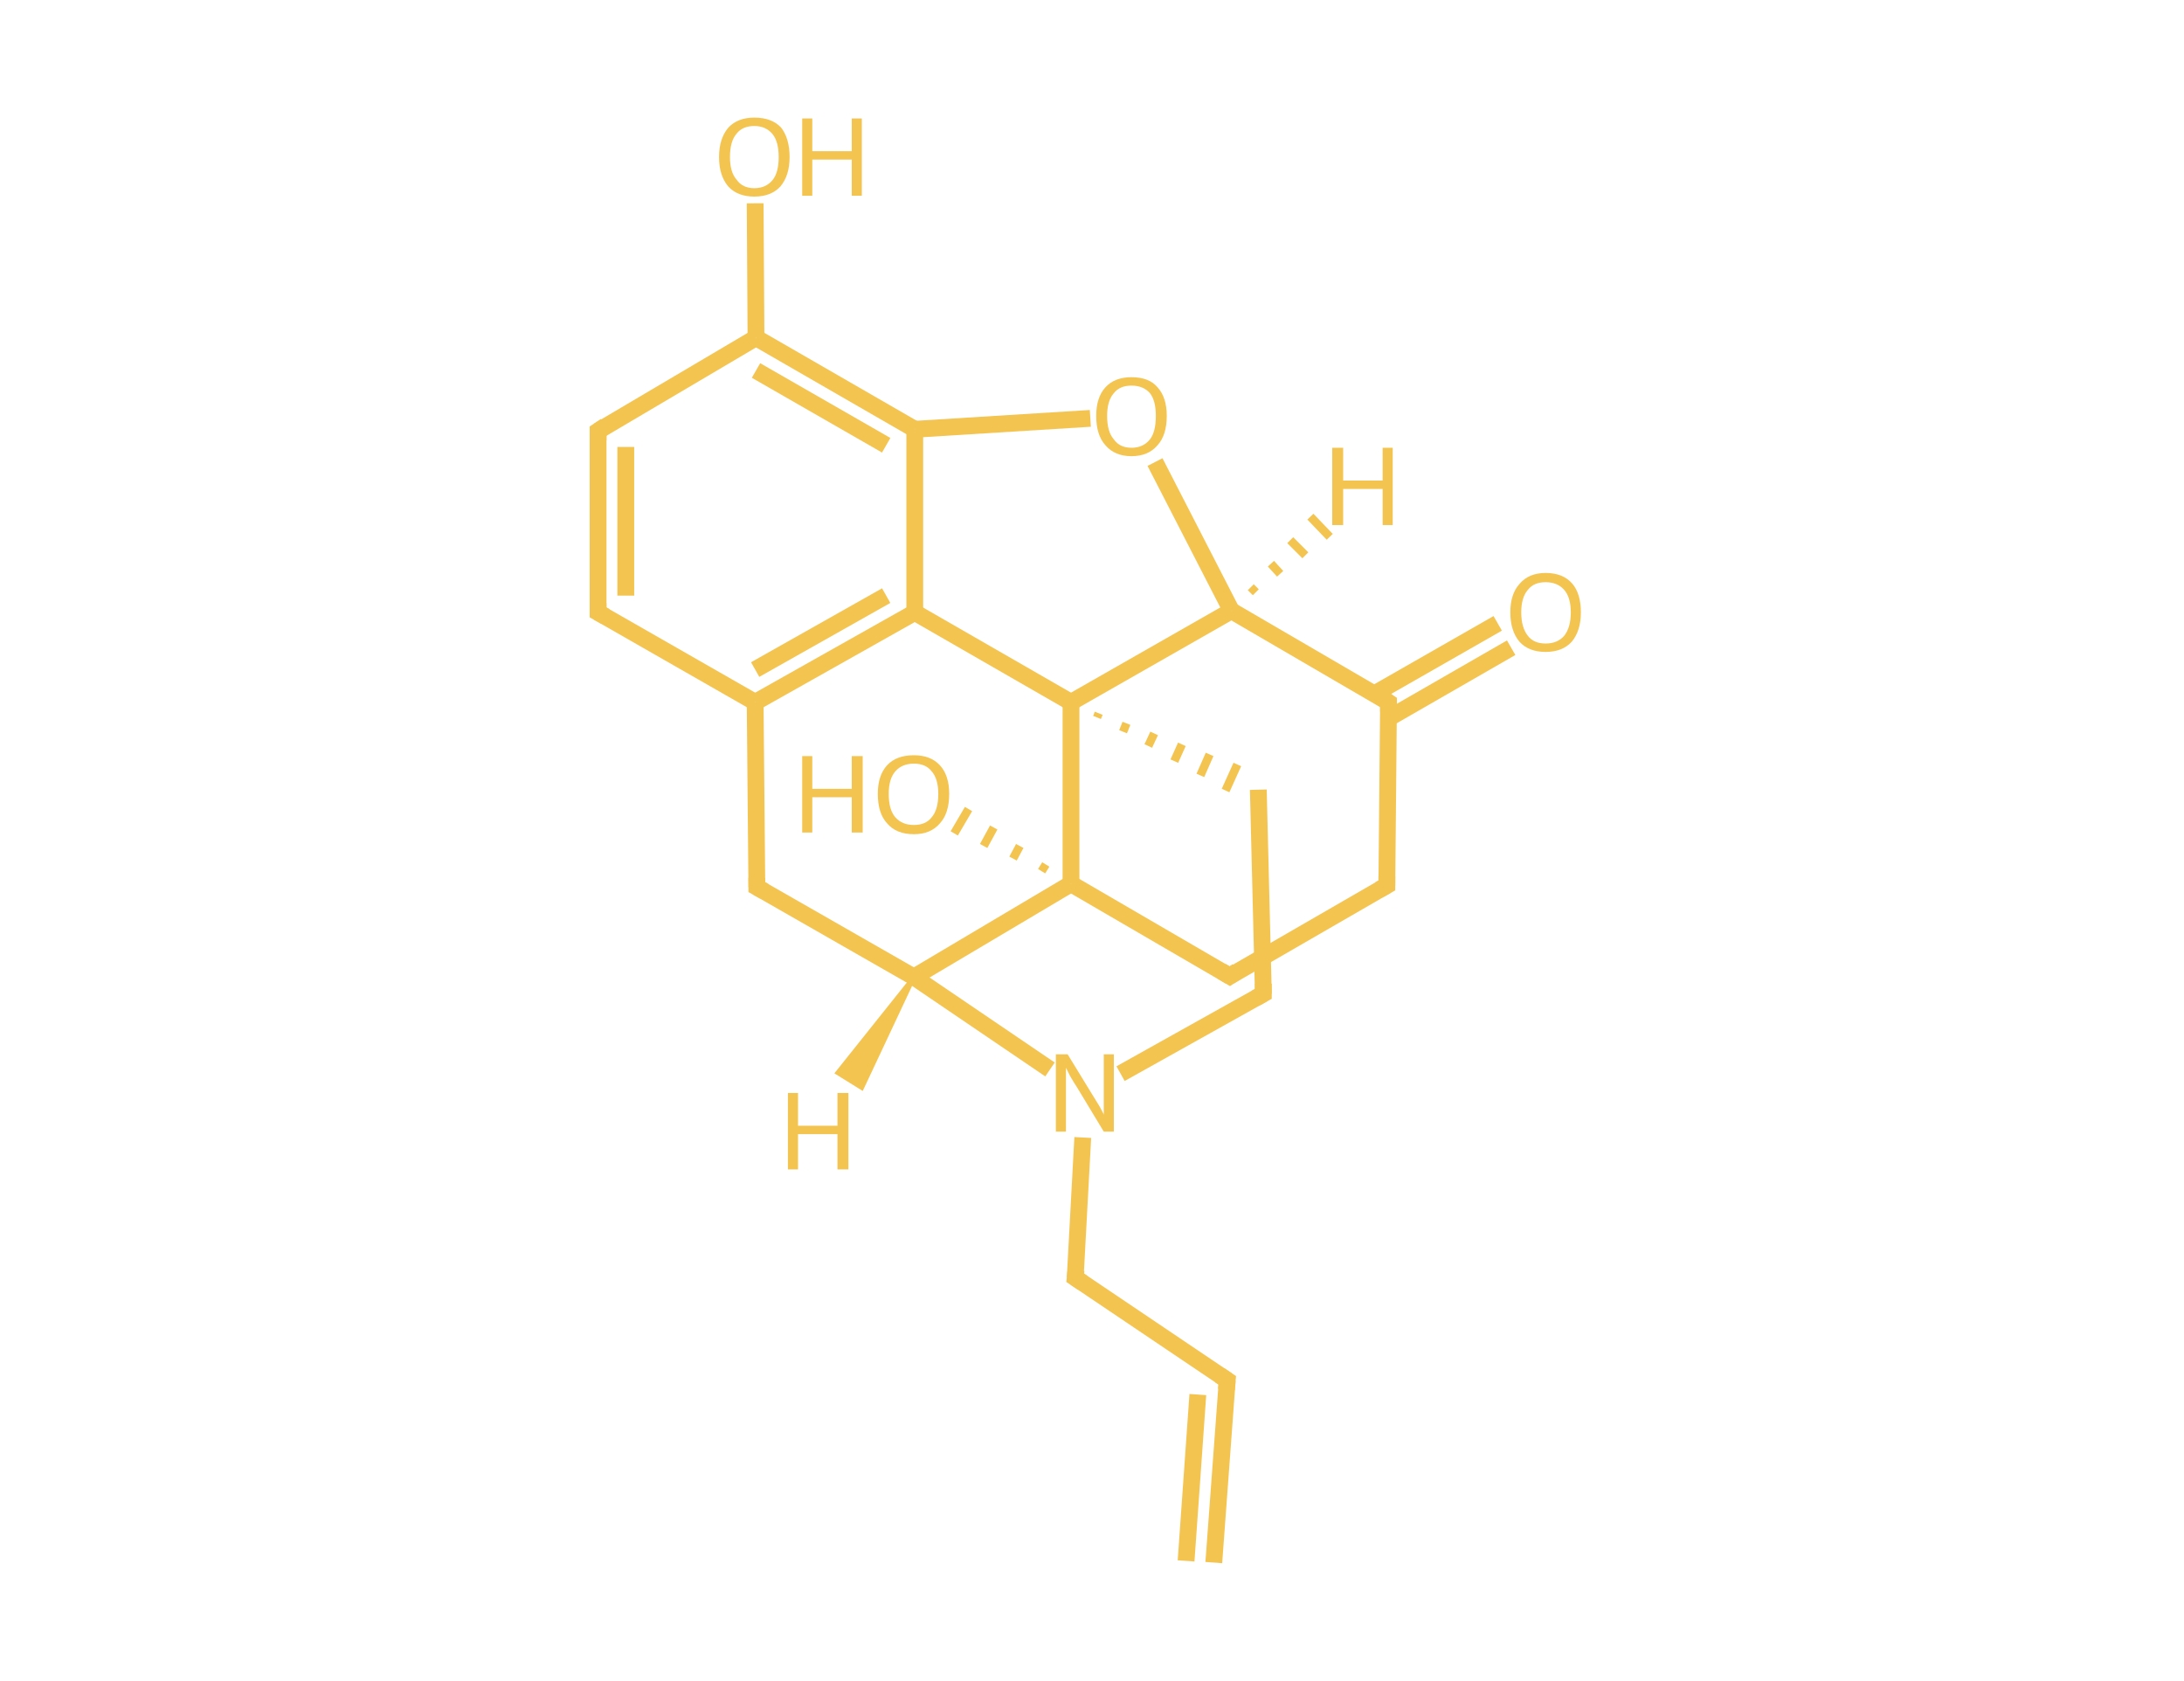
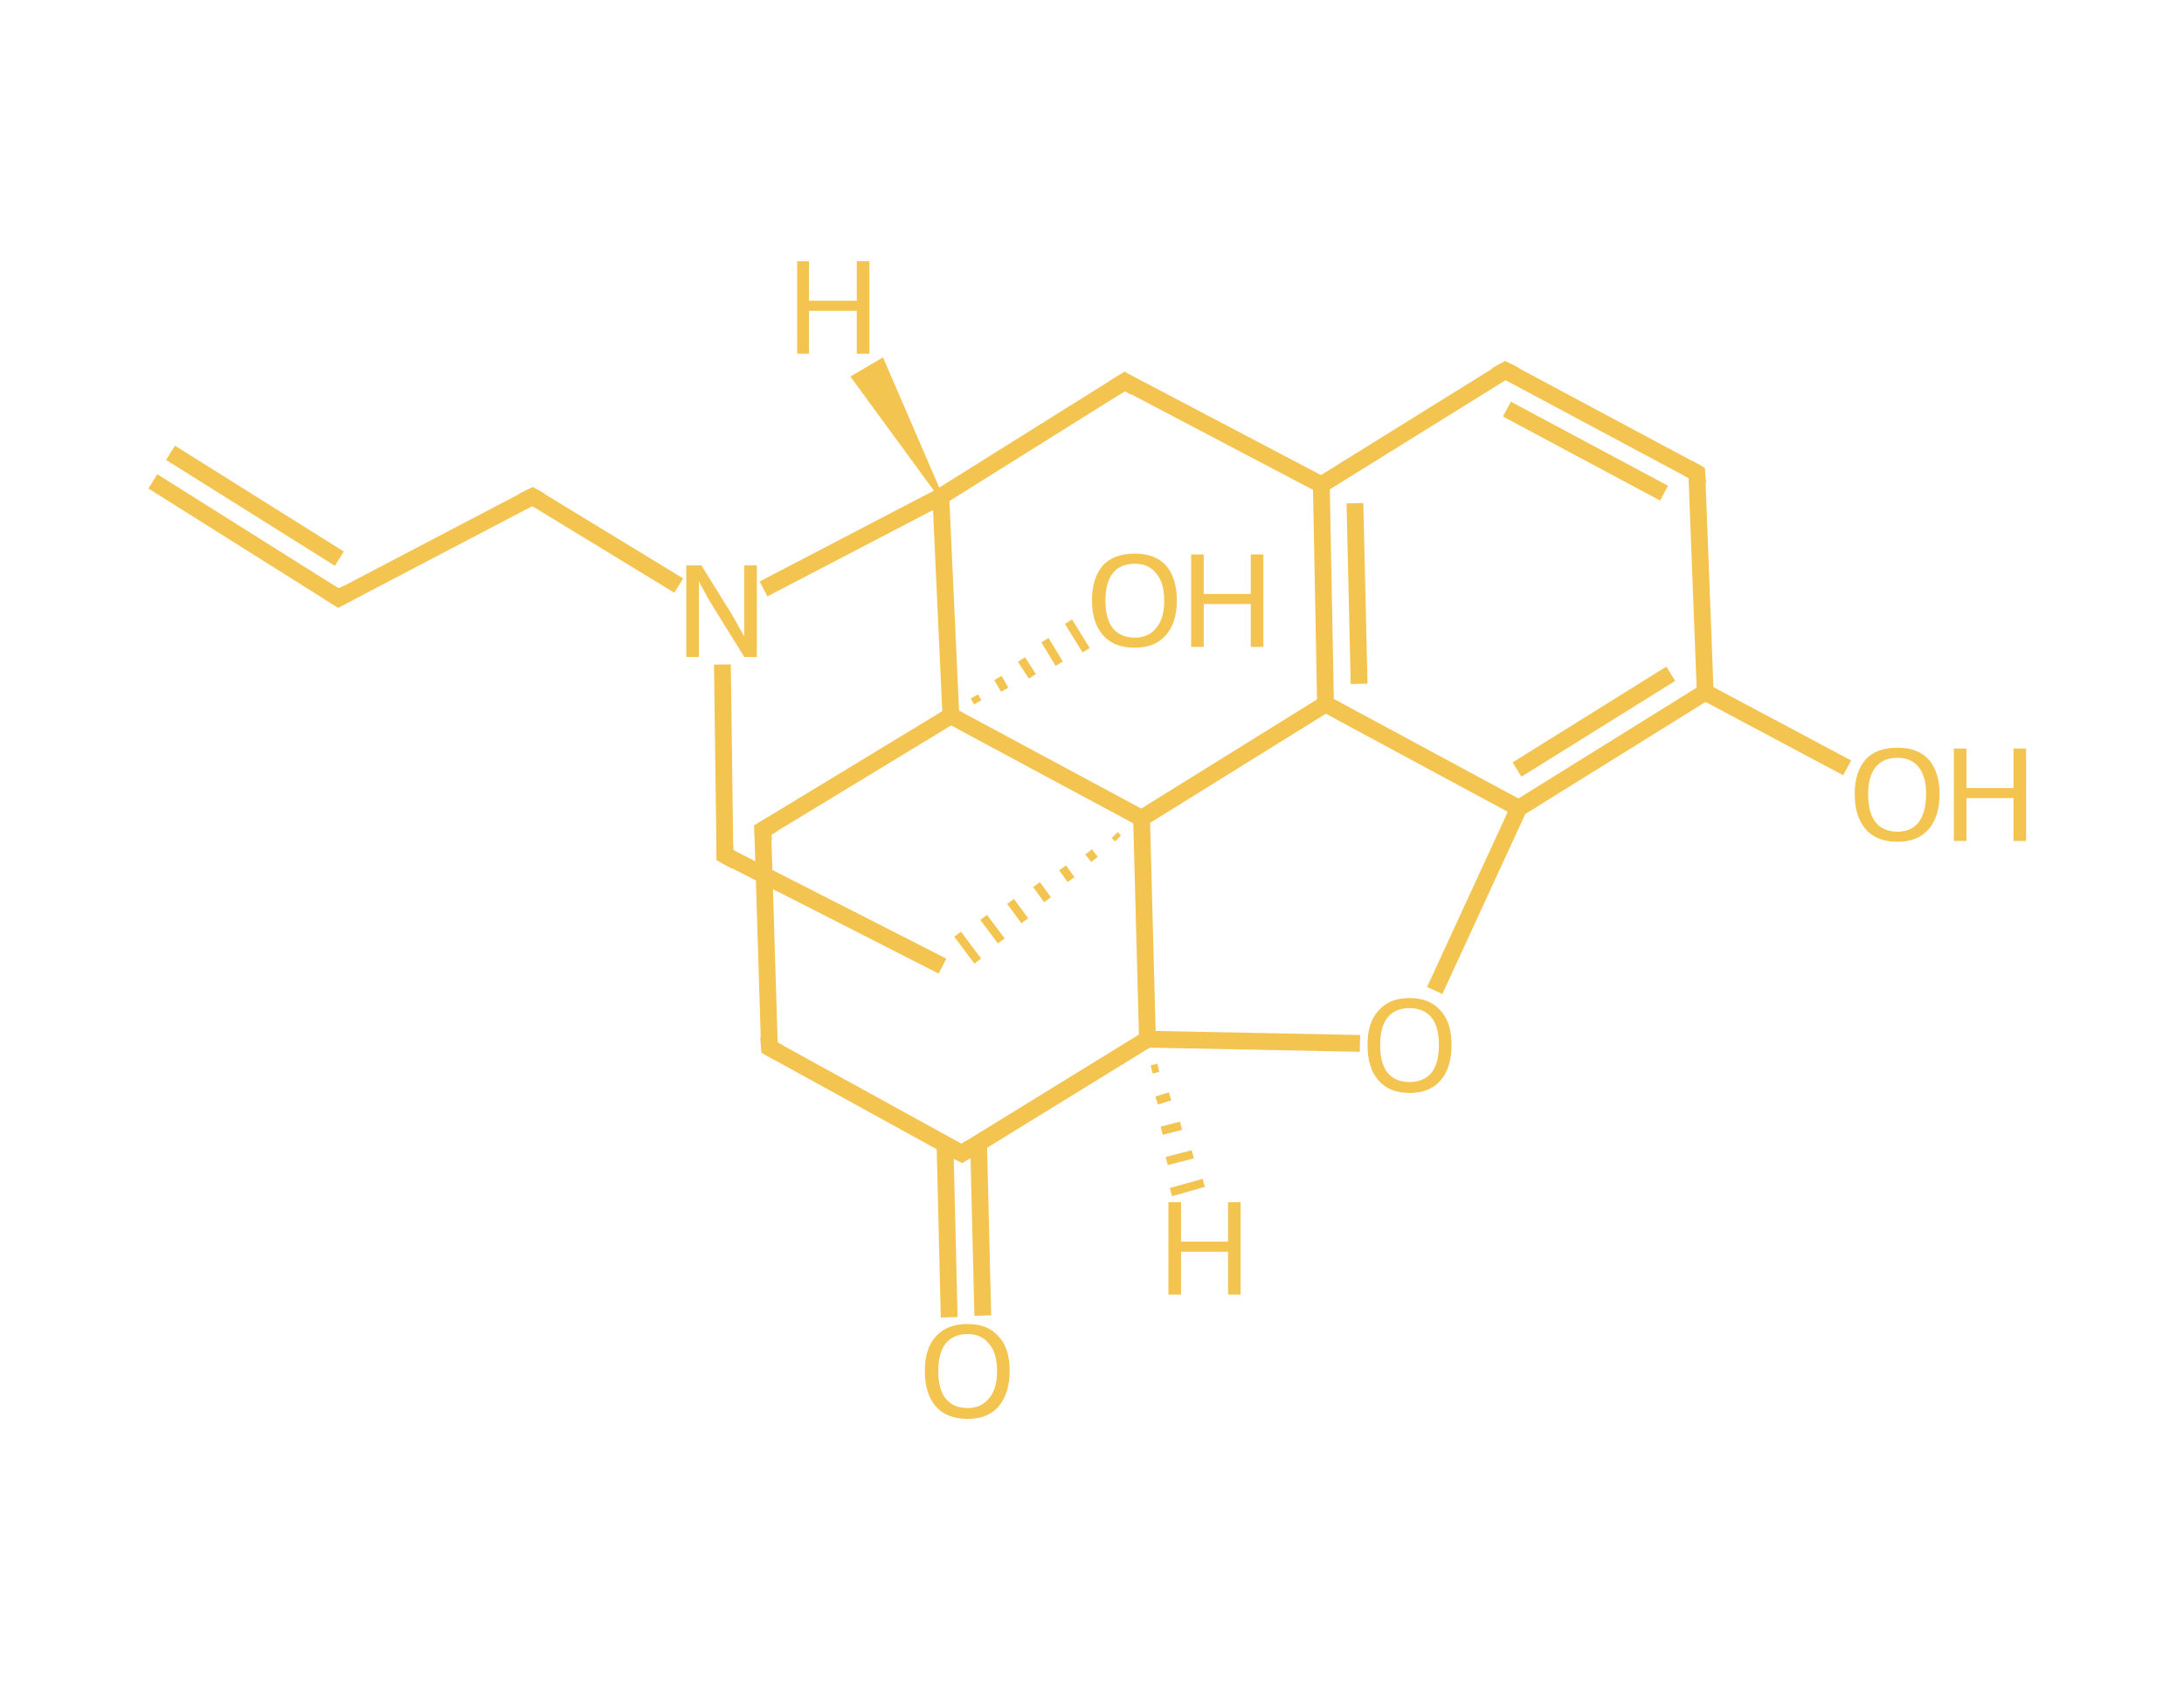
<svg xmlns="http://www.w3.org/2000/svg" viewBox="0 0 260 200">
-   <path class="bond-0 atom-0 atom-1" d="M 144.5,186.0 L 146.1,164.3" style="fill:none;fill-rule:evenodd;stroke:#F4C451;stroke-width:2.0px;stroke-linecap:butt;stroke-linejoin:miter;stroke-opacity:1" />
-   <path class="bond-0 atom-0 atom-1" d="M 141.2,185.8 L 142.6,166.0" style="fill:none;fill-rule:evenodd;stroke:#F4C451;stroke-width:2.0px;stroke-linecap:butt;stroke-linejoin:miter;stroke-opacity:1" />
-   <path class="bond-1 atom-1 atom-2" d="M 146.1,164.3 L 128.0,152.1" style="fill:none;fill-rule:evenodd;stroke:#F4C451;stroke-width:2.0px;stroke-linecap:butt;stroke-linejoin:miter;stroke-opacity:1" />
-   <path class="bond-2 atom-2 atom-3" d="M 128.0,152.1 L 128.9,135.4" style="fill:none;fill-rule:evenodd;stroke:#F4C451;stroke-width:2.0px;stroke-linecap:butt;stroke-linejoin:miter;stroke-opacity:1" />
-   <path class="bond-3 atom-3 atom-4" d="M 133.4,127.8 L 150.4,118.3" style="fill:none;fill-rule:evenodd;stroke:#F4C451;stroke-width:2.0px;stroke-linecap:butt;stroke-linejoin:miter;stroke-opacity:1" />
-   <path class="bond-4 atom-4 atom-5" d="M 150.4,118.3 L 149.8,94.0" style="fill:none;fill-rule:evenodd;stroke:#F4C451;stroke-width:2.0px;stroke-linecap:butt;stroke-linejoin:miter;stroke-opacity:1" />
-   <path class="bond-5 atom-6 atom-5" d="M 130.6,85.4 L 130.8,84.9" style="fill:none;fill-rule:evenodd;stroke:#F4C451;stroke-width:1.0px;stroke-linecap:butt;stroke-linejoin:miter;stroke-opacity:1" />
-   <path class="bond-5 atom-6 atom-5" d="M 133.7,87.1 L 134.1,86.1" style="fill:none;fill-rule:evenodd;stroke:#F4C451;stroke-width:1.0px;stroke-linecap:butt;stroke-linejoin:miter;stroke-opacity:1" />
-   <path class="bond-5 atom-6 atom-5" d="M 136.7,88.8 L 137.4,87.3" style="fill:none;fill-rule:evenodd;stroke:#F4C451;stroke-width:1.0px;stroke-linecap:butt;stroke-linejoin:miter;stroke-opacity:1" />
-   <path class="bond-5 atom-6 atom-5" d="M 139.8,90.6 L 140.7,88.6" style="fill:none;fill-rule:evenodd;stroke:#F4C451;stroke-width:1.0px;stroke-linecap:butt;stroke-linejoin:miter;stroke-opacity:1" />
-   <path class="bond-5 atom-6 atom-5" d="M 142.9,92.3 L 144.0,89.8" style="fill:none;fill-rule:evenodd;stroke:#F4C451;stroke-width:1.0px;stroke-linecap:butt;stroke-linejoin:miter;stroke-opacity:1" />
-   <path class="bond-5 atom-6 atom-5" d="M 145.9,94.1 L 147.3,91.0" style="fill:none;fill-rule:evenodd;stroke:#F4C451;stroke-width:1.0px;stroke-linecap:butt;stroke-linejoin:miter;stroke-opacity:1" />
-   <path class="bond-6 atom-6 atom-7" d="M 127.5,83.6 L 146.6,72.7" style="fill:none;fill-rule:evenodd;stroke:#F4C451;stroke-width:2.0px;stroke-linecap:butt;stroke-linejoin:miter;stroke-opacity:1" />
-   <path class="bond-7 atom-7 atom-8" d="M 146.6,72.7 L 165.3,83.6" style="fill:none;fill-rule:evenodd;stroke:#F4C451;stroke-width:2.0px;stroke-linecap:butt;stroke-linejoin:miter;stroke-opacity:1" />
-   <path class="bond-8 atom-8 atom-9" d="M 165.3,85.5 L 179.9,77.1" style="fill:none;fill-rule:evenodd;stroke:#F4C451;stroke-width:2.0px;stroke-linecap:butt;stroke-linejoin:miter;stroke-opacity:1" />
-   <path class="bond-8 atom-8 atom-9" d="M 163.6,82.6 L 178.3,74.2" style="fill:none;fill-rule:evenodd;stroke:#F4C451;stroke-width:2.0px;stroke-linecap:butt;stroke-linejoin:miter;stroke-opacity:1" />
-   <path class="bond-9 atom-8 atom-10" d="M 165.3,83.6 L 165.1,105.4" style="fill:none;fill-rule:evenodd;stroke:#F4C451;stroke-width:2.0px;stroke-linecap:butt;stroke-linejoin:miter;stroke-opacity:1" />
-   <path class="bond-10 atom-10 atom-11" d="M 165.1,105.4 L 146.4,116.2" style="fill:none;fill-rule:evenodd;stroke:#F4C451;stroke-width:2.0px;stroke-linecap:butt;stroke-linejoin:miter;stroke-opacity:1" />
-   <path class="bond-11 atom-11 atom-12" d="M 146.4,116.2 L 127.5,105.2" style="fill:none;fill-rule:evenodd;stroke:#F4C451;stroke-width:2.0px;stroke-linecap:butt;stroke-linejoin:miter;stroke-opacity:1" />
-   <path class="bond-12 atom-12 atom-13" d="M 127.5,105.2 L 108.8,116.3" style="fill:none;fill-rule:evenodd;stroke:#F4C451;stroke-width:2.0px;stroke-linecap:butt;stroke-linejoin:miter;stroke-opacity:1" />
-   <path class="bond-13 atom-13 atom-14" d="M 108.8,116.3 L 90.1,105.6" style="fill:none;fill-rule:evenodd;stroke:#F4C451;stroke-width:2.0px;stroke-linecap:butt;stroke-linejoin:miter;stroke-opacity:1" />
-   <path class="bond-14 atom-14 atom-15" d="M 90.1,105.6 L 89.9,83.6" style="fill:none;fill-rule:evenodd;stroke:#F4C451;stroke-width:2.0px;stroke-linecap:butt;stroke-linejoin:miter;stroke-opacity:1" />
-   <path class="bond-15 atom-15 atom-16" d="M 89.9,83.6 L 108.9,72.9" style="fill:none;fill-rule:evenodd;stroke:#F4C451;stroke-width:2.0px;stroke-linecap:butt;stroke-linejoin:miter;stroke-opacity:1" />
-   <path class="bond-15 atom-15 atom-16" d="M 89.9,79.7 L 105.5,70.9" style="fill:none;fill-rule:evenodd;stroke:#F4C451;stroke-width:2.0px;stroke-linecap:butt;stroke-linejoin:miter;stroke-opacity:1" />
-   <path class="bond-16 atom-16 atom-17" d="M 108.9,72.9 L 108.9,51.1" style="fill:none;fill-rule:evenodd;stroke:#F4C451;stroke-width:2.0px;stroke-linecap:butt;stroke-linejoin:miter;stroke-opacity:1" />
-   <path class="bond-17 atom-17 atom-18" d="M 108.9,51.1 L 90.0,40.2" style="fill:none;fill-rule:evenodd;stroke:#F4C451;stroke-width:2.0px;stroke-linecap:butt;stroke-linejoin:miter;stroke-opacity:1" />
-   <path class="bond-17 atom-17 atom-18" d="M 105.5,53.0 L 90.0,44.1" style="fill:none;fill-rule:evenodd;stroke:#F4C451;stroke-width:2.0px;stroke-linecap:butt;stroke-linejoin:miter;stroke-opacity:1" />
-   <path class="bond-18 atom-18 atom-19" d="M 90.0,40.2 L 71.2,51.3" style="fill:none;fill-rule:evenodd;stroke:#F4C451;stroke-width:2.0px;stroke-linecap:butt;stroke-linejoin:miter;stroke-opacity:1" />
-   <path class="bond-19 atom-19 atom-20" d="M 71.2,51.3 L 71.2,72.9" style="fill:none;fill-rule:evenodd;stroke:#F4C451;stroke-width:2.0px;stroke-linecap:butt;stroke-linejoin:miter;stroke-opacity:1" />
-   <path class="bond-19 atom-19 atom-20" d="M 74.5,53.2 L 74.5,70.9" style="fill:none;fill-rule:evenodd;stroke:#F4C451;stroke-width:2.0px;stroke-linecap:butt;stroke-linejoin:miter;stroke-opacity:1" />
-   <path class="bond-20 atom-18 atom-21" d="M 90.0,40.2 L 89.9,24.2" style="fill:none;fill-rule:evenodd;stroke:#F4C451;stroke-width:2.0px;stroke-linecap:butt;stroke-linejoin:miter;stroke-opacity:1" />
-   <path class="bond-21 atom-17 atom-22" d="M 108.9,51.1 L 129.8,49.8" style="fill:none;fill-rule:evenodd;stroke:#F4C451;stroke-width:2.0px;stroke-linecap:butt;stroke-linejoin:miter;stroke-opacity:1" />
-   <path class="bond-22 atom-12 atom-23" d="M 124.0,103.7 L 124.5,102.9" style="fill:none;fill-rule:evenodd;stroke:#F4C451;stroke-width:1.0px;stroke-linecap:butt;stroke-linejoin:miter;stroke-opacity:1" />
-   <path class="bond-22 atom-12 atom-23" d="M 120.6,102.2 L 121.4,100.7" style="fill:none;fill-rule:evenodd;stroke:#F4C451;stroke-width:1.0px;stroke-linecap:butt;stroke-linejoin:miter;stroke-opacity:1" />
-   <path class="bond-22 atom-12 atom-23" d="M 117.1,100.7 L 118.3,98.5" style="fill:none;fill-rule:evenodd;stroke:#F4C451;stroke-width:1.0px;stroke-linecap:butt;stroke-linejoin:miter;stroke-opacity:1" />
-   <path class="bond-22 atom-12 atom-23" d="M 113.6,99.2 L 115.3,96.3" style="fill:none;fill-rule:evenodd;stroke:#F4C451;stroke-width:1.0px;stroke-linecap:butt;stroke-linejoin:miter;stroke-opacity:1" />
-   <path class="bond-23 atom-13 atom-3" d="M 108.8,116.3 L 125.0,127.3" style="fill:none;fill-rule:evenodd;stroke:#F4C451;stroke-width:2.0px;stroke-linecap:butt;stroke-linejoin:miter;stroke-opacity:1" />
-   <path class="bond-24 atom-12 atom-6" d="M 127.5,105.2 L 127.5,83.6" style="fill:none;fill-rule:evenodd;stroke:#F4C451;stroke-width:2.0px;stroke-linecap:butt;stroke-linejoin:miter;stroke-opacity:1" />
-   <path class="bond-25 atom-16 atom-6" d="M 108.9,72.9 L 127.5,83.6" style="fill:none;fill-rule:evenodd;stroke:#F4C451;stroke-width:2.0px;stroke-linecap:butt;stroke-linejoin:miter;stroke-opacity:1" />
-   <path class="bond-26 atom-22 atom-7" d="M 137.5,55.0 L 146.6,72.7" style="fill:none;fill-rule:evenodd;stroke:#F4C451;stroke-width:2.0px;stroke-linecap:butt;stroke-linejoin:miter;stroke-opacity:1" />
-   <path class="bond-27 atom-20 atom-15" d="M 71.2,72.9 L 89.9,83.6" style="fill:none;fill-rule:evenodd;stroke:#F4C451;stroke-width:2.0px;stroke-linecap:butt;stroke-linejoin:miter;stroke-opacity:1" />
-   <path class="bond-28 atom-7 atom-24" d="M 148.9,69.9 L 149.5,70.5" style="fill:none;fill-rule:evenodd;stroke:#F4C451;stroke-width:1.0px;stroke-linecap:butt;stroke-linejoin:miter;stroke-opacity:1" />
-   <path class="bond-28 atom-7 atom-24" d="M 151.3,67.1 L 152.4,68.3" style="fill:none;fill-rule:evenodd;stroke:#F4C451;stroke-width:1.0px;stroke-linecap:butt;stroke-linejoin:miter;stroke-opacity:1" />
-   <path class="bond-28 atom-7 atom-24" d="M 153.6,64.3 L 155.4,66.1" style="fill:none;fill-rule:evenodd;stroke:#F4C451;stroke-width:1.0px;stroke-linecap:butt;stroke-linejoin:miter;stroke-opacity:1" />
-   <path class="bond-28 atom-7 atom-24" d="M 156.0,61.5 L 158.3,63.9" style="fill:none;fill-rule:evenodd;stroke:#F4C451;stroke-width:1.0px;stroke-linecap:butt;stroke-linejoin:miter;stroke-opacity:1" />
-   <path class="bond-29 atom-13 atom-25" d="M 108.8,116.3 L 102.6,129.5 L 99.7,127.7 Z" style="fill:#F4C451;fill-rule:evenodd;fill-opacity:1;stroke:#F4C451;stroke-width:0.5px;stroke-linecap:butt;stroke-linejoin:miter;stroke-miterlimit:10;stroke-opacity:1;" />
-   <path d="M 146.0,165.4 L 146.1,164.3 L 145.2,163.7" style="fill:none;stroke:#F4C451;stroke-width:2.0px;stroke-linecap:butt;stroke-linejoin:miter;stroke-miterlimit:10;stroke-opacity:1;" />
-   <path d="M 128.9,152.7 L 128.0,152.1 L 128.1,151.2" style="fill:none;stroke:#F4C451;stroke-width:2.0px;stroke-linecap:butt;stroke-linejoin:miter;stroke-miterlimit:10;stroke-opacity:1;" />
-   <path d="M 149.5,118.8 L 150.4,118.3 L 150.4,117.1" style="fill:none;stroke:#F4C451;stroke-width:2.0px;stroke-linecap:butt;stroke-linejoin:miter;stroke-miterlimit:10;stroke-opacity:1;" />
-   <path d="M 164.4,83.0 L 165.3,83.6 L 165.3,84.7" style="fill:none;stroke:#F4C451;stroke-width:2.0px;stroke-linecap:butt;stroke-linejoin:miter;stroke-miterlimit:10;stroke-opacity:1;" />
-   <path d="M 165.1,104.3 L 165.1,105.4 L 164.2,105.9" style="fill:none;stroke:#F4C451;stroke-width:2.0px;stroke-linecap:butt;stroke-linejoin:miter;stroke-miterlimit:10;stroke-opacity:1;" />
-   <path d="M 147.3,115.6 L 146.4,116.2 L 145.4,115.6" style="fill:none;stroke:#F4C451;stroke-width:2.0px;stroke-linecap:butt;stroke-linejoin:miter;stroke-miterlimit:10;stroke-opacity:1;" />
-   <path d="M 91.0,106.1 L 90.1,105.6 L 90.1,104.5" style="fill:none;stroke:#F4C451;stroke-width:2.0px;stroke-linecap:butt;stroke-linejoin:miter;stroke-miterlimit:10;stroke-opacity:1;" />
-   <path d="M 72.1,50.7 L 71.2,51.3 L 71.2,52.4" style="fill:none;stroke:#F4C451;stroke-width:2.0px;stroke-linecap:butt;stroke-linejoin:miter;stroke-miterlimit:10;stroke-opacity:1;" />
-   <path d="M 71.2,71.8 L 71.2,72.9 L 72.1,73.4" style="fill:none;stroke:#F4C451;stroke-width:2.0px;stroke-linecap:butt;stroke-linejoin:miter;stroke-miterlimit:10;stroke-opacity:1;" />
-   <path class="atom-3" d="M 127.1 125.5 L 130.1 130.4 Q 130.4 130.9, 130.9 131.7 Q 131.4 132.6, 131.4 132.7 L 131.4 125.5 L 132.6 125.5 L 132.6 134.7 L 131.4 134.7 L 128.2 129.4 Q 127.8 128.8, 127.4 128.1 Q 127.0 127.3, 126.9 127.1 L 126.9 134.7 L 125.7 134.7 L 125.7 125.5 L 127.1 125.5 " fill="#F4C451" />
-   <path class="atom-9" d="M 179.8 72.9 Q 179.8 70.7, 180.9 69.5 Q 182.0 68.2, 184.0 68.2 Q 186.1 68.2, 187.2 69.5 Q 188.2 70.7, 188.2 72.9 Q 188.2 75.1, 187.1 76.4 Q 186.0 77.6, 184.0 77.6 Q 182.0 77.6, 180.9 76.4 Q 179.8 75.1, 179.8 72.9 M 184.0 76.6 Q 185.4 76.6, 186.2 75.7 Q 187.0 74.7, 187.0 72.9 Q 187.0 71.1, 186.2 70.2 Q 185.4 69.3, 184.0 69.3 Q 182.6 69.3, 181.9 70.2 Q 181.1 71.1, 181.1 72.9 Q 181.1 74.7, 181.9 75.7 Q 182.6 76.6, 184.0 76.6 " fill="#F4C451" />
-   <path class="atom-21" d="M 85.6 18.7 Q 85.6 16.5, 86.7 15.2 Q 87.8 14.0, 89.8 14.0 Q 91.9 14.0, 93.0 15.2 Q 94.0 16.5, 94.0 18.7 Q 94.0 20.9, 92.9 22.2 Q 91.8 23.4, 89.8 23.4 Q 87.8 23.4, 86.7 22.2 Q 85.6 20.9, 85.6 18.7 M 89.8 22.4 Q 91.2 22.4, 92.0 21.4 Q 92.7 20.5, 92.7 18.7 Q 92.7 16.9, 92.0 16.0 Q 91.2 15.0, 89.8 15.0 Q 88.4 15.0, 87.7 15.9 Q 86.9 16.8, 86.9 18.7 Q 86.9 20.5, 87.7 21.4 Q 88.4 22.4, 89.8 22.4 " fill="#F4C451" />
-   <path class="atom-21" d="M 95.5 14.1 L 96.7 14.1 L 96.7 18.0 L 101.4 18.0 L 101.4 14.1 L 102.6 14.1 L 102.6 23.3 L 101.4 23.3 L 101.4 19.0 L 96.7 19.0 L 96.7 23.3 L 95.5 23.3 L 95.5 14.1 " fill="#F4C451" />
-   <path class="atom-22" d="M 130.5 49.5 Q 130.5 47.3, 131.6 46.1 Q 132.7 44.9, 134.7 44.9 Q 136.8 44.9, 137.8 46.1 Q 138.9 47.3, 138.9 49.5 Q 138.9 51.8, 137.8 53.0 Q 136.7 54.3, 134.7 54.3 Q 132.7 54.3, 131.6 53.0 Q 130.5 51.8, 130.5 49.5 M 134.7 53.3 Q 136.1 53.3, 136.9 52.3 Q 137.6 51.4, 137.6 49.5 Q 137.6 47.7, 136.9 46.8 Q 136.1 45.9, 134.7 45.9 Q 133.3 45.9, 132.6 46.8 Q 131.8 47.7, 131.8 49.5 Q 131.8 51.4, 132.6 52.3 Q 133.3 53.3, 134.7 53.3 " fill="#F4C451" />
-   <path class="atom-23" d="M 95.5 90.0 L 96.7 90.0 L 96.7 93.9 L 101.4 93.9 L 101.4 90.0 L 102.7 90.0 L 102.7 99.1 L 101.4 99.1 L 101.4 94.9 L 96.7 94.9 L 96.7 99.1 L 95.5 99.1 L 95.5 90.0 " fill="#F4C451" />
-   <path class="atom-23" d="M 104.5 94.5 Q 104.5 92.3, 105.6 91.1 Q 106.7 89.9, 108.8 89.9 Q 110.8 89.9, 111.9 91.1 Q 113.0 92.3, 113.0 94.5 Q 113.0 96.8, 111.9 98.0 Q 110.8 99.3, 108.8 99.3 Q 106.7 99.3, 105.6 98.0 Q 104.5 96.8, 104.5 94.5 M 108.8 98.2 Q 110.2 98.2, 110.9 97.3 Q 111.7 96.4, 111.7 94.5 Q 111.7 92.7, 110.9 91.8 Q 110.2 90.9, 108.8 90.9 Q 107.4 90.9, 106.6 91.8 Q 105.8 92.7, 105.8 94.5 Q 105.8 96.4, 106.6 97.3 Q 107.4 98.2, 108.8 98.2 " fill="#F4C451" />
-   <path class="atom-24" d="M 158.6 53.3 L 159.9 53.3 L 159.9 57.2 L 164.6 57.2 L 164.6 53.3 L 165.8 53.3 L 165.8 62.5 L 164.6 62.5 L 164.6 58.2 L 159.9 58.2 L 159.9 62.5 L 158.6 62.5 L 158.6 53.3 " fill="#F4C451" />
-   <path class="atom-25" d="M 93.8 130.1 L 95.0 130.1 L 95.0 134.0 L 99.7 134.0 L 99.7 130.1 L 101.0 130.1 L 101.0 139.2 L 99.7 139.2 L 99.7 135.0 L 95.0 135.0 L 95.0 139.2 L 93.8 139.2 L 93.8 130.1 " fill="#F4C451" />
+   <path class="bond-0 atom-0 atom-1" d="M 18.2,57.3 L 40.3,71.2" style="fill:none;fill-rule:evenodd;stroke:#F4C451;stroke-width:2.0px;stroke-linecap:butt;stroke-linejoin:miter;stroke-opacity:1" />
+   <path class="bond-0 atom-0 atom-1" d="M 20.3,53.9 L 40.4,66.5" style="fill:none;fill-rule:evenodd;stroke:#F4C451;stroke-width:2.0px;stroke-linecap:butt;stroke-linejoin:miter;stroke-opacity:1" />
+   <path class="bond-1 atom-1 atom-2" d="M 40.3,71.2 L 63.4,59.1" style="fill:none;fill-rule:evenodd;stroke:#F4C451;stroke-width:2.0px;stroke-linecap:butt;stroke-linejoin:miter;stroke-opacity:1" />
+   <path class="bond-2 atom-2 atom-3" d="M 63.4,59.1 L 80.8,69.7" style="fill:none;fill-rule:evenodd;stroke:#F4C451;stroke-width:2.0px;stroke-linecap:butt;stroke-linejoin:miter;stroke-opacity:1" />
+   <path class="bond-3 atom-3 atom-4" d="M 86.0,79.1 L 86.3,101.8" style="fill:none;fill-rule:evenodd;stroke:#F4C451;stroke-width:2.0px;stroke-linecap:butt;stroke-linejoin:miter;stroke-opacity:1" />
+   <path class="bond-4 atom-4 atom-5" d="M 86.3,101.8 L 112.2,115.0" style="fill:none;fill-rule:evenodd;stroke:#F4C451;stroke-width:2.0px;stroke-linecap:butt;stroke-linejoin:miter;stroke-opacity:1" />
+   <path class="bond-5 atom-6 atom-5" d="M 132.7,99.4 L 133.1,99.8" style="fill:none;fill-rule:evenodd;stroke:#F4C451;stroke-width:1.0px;stroke-linecap:butt;stroke-linejoin:miter;stroke-opacity:1" />
+   <path class="bond-5 atom-6 atom-5" d="M 129.6,101.4 L 130.3,102.3" style="fill:none;fill-rule:evenodd;stroke:#F4C451;stroke-width:1.0px;stroke-linecap:butt;stroke-linejoin:miter;stroke-opacity:1" />
+   <path class="bond-5 atom-6 atom-5" d="M 126.5,103.3 L 127.5,104.7" style="fill:none;fill-rule:evenodd;stroke:#F4C451;stroke-width:1.0px;stroke-linecap:butt;stroke-linejoin:miter;stroke-opacity:1" />
+   <path class="bond-5 atom-6 atom-5" d="M 123.4,105.3 L 124.7,107.1" style="fill:none;fill-rule:evenodd;stroke:#F4C451;stroke-width:1.0px;stroke-linecap:butt;stroke-linejoin:miter;stroke-opacity:1" />
+   <path class="bond-5 atom-6 atom-5" d="M 120.3,107.3 L 122.0,109.6" style="fill:none;fill-rule:evenodd;stroke:#F4C451;stroke-width:1.0px;stroke-linecap:butt;stroke-linejoin:miter;stroke-opacity:1" />
+   <path class="bond-5 atom-6 atom-5" d="M 117.1,109.2 L 119.2,112.0" style="fill:none;fill-rule:evenodd;stroke:#F4C451;stroke-width:1.0px;stroke-linecap:butt;stroke-linejoin:miter;stroke-opacity:1" />
+   <path class="bond-5 atom-6 atom-5" d="M 114.0,111.2 L 116.4,114.4" style="fill:none;fill-rule:evenodd;stroke:#F4C451;stroke-width:1.0px;stroke-linecap:butt;stroke-linejoin:miter;stroke-opacity:1" />
+   <path class="bond-6 atom-6 atom-7" d="M 135.9,97.4 L 136.6,123.7" style="fill:none;fill-rule:evenodd;stroke:#F4C451;stroke-width:2.0px;stroke-linecap:butt;stroke-linejoin:miter;stroke-opacity:1" />
+   <path class="bond-7 atom-7 atom-8" d="M 136.6,123.7 L 114.5,137.3" style="fill:none;fill-rule:evenodd;stroke:#F4C451;stroke-width:2.0px;stroke-linecap:butt;stroke-linejoin:miter;stroke-opacity:1" />
+   <path class="bond-8 atom-8 atom-9" d="M 112.5,136.2 L 113.0,156.8" style="fill:none;fill-rule:evenodd;stroke:#F4C451;stroke-width:2.0px;stroke-linecap:butt;stroke-linejoin:miter;stroke-opacity:1" />
+   <path class="bond-8 atom-8 atom-9" d="M 116.5,136.1 L 117.0,156.6" style="fill:none;fill-rule:evenodd;stroke:#F4C451;stroke-width:2.0px;stroke-linecap:butt;stroke-linejoin:miter;stroke-opacity:1" />
+   <path class="bond-9 atom-8 atom-10" d="M 114.5,137.3 L 91.6,124.7" style="fill:none;fill-rule:evenodd;stroke:#F4C451;stroke-width:2.0px;stroke-linecap:butt;stroke-linejoin:miter;stroke-opacity:1" />
+   <path class="bond-10 atom-10 atom-11" d="M 91.6,124.7 L 90.8,98.8" style="fill:none;fill-rule:evenodd;stroke:#F4C451;stroke-width:2.0px;stroke-linecap:butt;stroke-linejoin:miter;stroke-opacity:1" />
+   <path class="bond-11 atom-11 atom-12" d="M 90.8,98.8 L 113.2,85.2" style="fill:none;fill-rule:evenodd;stroke:#F4C451;stroke-width:2.0px;stroke-linecap:butt;stroke-linejoin:miter;stroke-opacity:1" />
+   <path class="bond-12 atom-12 atom-13" d="M 113.2,85.2 L 112.0,59.1" style="fill:none;fill-rule:evenodd;stroke:#F4C451;stroke-width:2.0px;stroke-linecap:butt;stroke-linejoin:miter;stroke-opacity:1" />
+   <path class="bond-13 atom-13 atom-14" d="M 112.0,59.1 L 133.9,45.4" style="fill:none;fill-rule:evenodd;stroke:#F4C451;stroke-width:2.0px;stroke-linecap:butt;stroke-linejoin:miter;stroke-opacity:1" />
+   <path class="bond-14 atom-14 atom-15" d="M 133.9,45.4 L 157.3,57.7" style="fill:none;fill-rule:evenodd;stroke:#F4C451;stroke-width:2.0px;stroke-linecap:butt;stroke-linejoin:miter;stroke-opacity:1" />
+   <path class="bond-15 atom-15 atom-16" d="M 157.3,57.7 L 157.8,83.8" style="fill:none;fill-rule:evenodd;stroke:#F4C451;stroke-width:2.0px;stroke-linecap:butt;stroke-linejoin:miter;stroke-opacity:1" />
+   <path class="bond-15 atom-15 atom-16" d="M 161.3,59.9 L 161.8,81.4" style="fill:none;fill-rule:evenodd;stroke:#F4C451;stroke-width:2.0px;stroke-linecap:butt;stroke-linejoin:miter;stroke-opacity:1" />
+   <path class="bond-16 atom-16 atom-17" d="M 157.8,83.8 L 180.8,96.2" style="fill:none;fill-rule:evenodd;stroke:#F4C451;stroke-width:2.0px;stroke-linecap:butt;stroke-linejoin:miter;stroke-opacity:1" />
+   <path class="bond-17 atom-17 atom-18" d="M 180.8,96.2 L 203.0,82.4" style="fill:none;fill-rule:evenodd;stroke:#F4C451;stroke-width:2.0px;stroke-linecap:butt;stroke-linejoin:miter;stroke-opacity:1" />
+   <path class="bond-17 atom-17 atom-18" d="M 180.6,91.6 L 198.9,80.2" style="fill:none;fill-rule:evenodd;stroke:#F4C451;stroke-width:2.0px;stroke-linecap:butt;stroke-linejoin:miter;stroke-opacity:1" />
+   <path class="bond-18 atom-18 atom-19" d="M 203.0,82.4 L 202.0,56.3" style="fill:none;fill-rule:evenodd;stroke:#F4C451;stroke-width:2.0px;stroke-linecap:butt;stroke-linejoin:miter;stroke-opacity:1" />
+   <path class="bond-19 atom-19 atom-20" d="M 202.0,56.3 L 179.2,44.1" style="fill:none;fill-rule:evenodd;stroke:#F4C451;stroke-width:2.0px;stroke-linecap:butt;stroke-linejoin:miter;stroke-opacity:1" />
+   <path class="bond-19 atom-19 atom-20" d="M 198.1,58.7 L 179.4,48.7" style="fill:none;fill-rule:evenodd;stroke:#F4C451;stroke-width:2.0px;stroke-linecap:butt;stroke-linejoin:miter;stroke-opacity:1" />
+   <path class="bond-20 atom-18 atom-21" d="M 203.0,82.4 L 219.9,91.4" style="fill:none;fill-rule:evenodd;stroke:#F4C451;stroke-width:2.0px;stroke-linecap:butt;stroke-linejoin:miter;stroke-opacity:1" />
+   <path class="bond-21 atom-17 atom-22" d="M 180.8,96.2 L 170.8,117.9" style="fill:none;fill-rule:evenodd;stroke:#F4C451;stroke-width:2.0px;stroke-linecap:butt;stroke-linejoin:miter;stroke-opacity:1" />
+   <path class="bond-22 atom-12 atom-23" d="M 116.0,82.9 L 116.4,83.6" style="fill:none;fill-rule:evenodd;stroke:#F4C451;stroke-width:1.0px;stroke-linecap:butt;stroke-linejoin:miter;stroke-opacity:1" />
+   <path class="bond-22 atom-12 atom-23" d="M 118.8,80.7 L 119.6,82.1" style="fill:none;fill-rule:evenodd;stroke:#F4C451;stroke-width:1.0px;stroke-linecap:butt;stroke-linejoin:miter;stroke-opacity:1" />
+   <path class="bond-22 atom-12 atom-23" d="M 121.6,78.5 L 122.9,80.5" style="fill:none;fill-rule:evenodd;stroke:#F4C451;stroke-width:1.0px;stroke-linecap:butt;stroke-linejoin:miter;stroke-opacity:1" />
+   <path class="bond-22 atom-12 atom-23" d="M 124.4,76.2 L 126.1,79.0" style="fill:none;fill-rule:evenodd;stroke:#F4C451;stroke-width:1.0px;stroke-linecap:butt;stroke-linejoin:miter;stroke-opacity:1" />
+   <path class="bond-22 atom-12 atom-23" d="M 127.2,74.0 L 129.3,77.4" style="fill:none;fill-rule:evenodd;stroke:#F4C451;stroke-width:1.0px;stroke-linecap:butt;stroke-linejoin:miter;stroke-opacity:1" />
+   <path class="bond-23 atom-13 atom-3" d="M 112.0,59.1 L 90.9,70.1" style="fill:none;fill-rule:evenodd;stroke:#F4C451;stroke-width:2.0px;stroke-linecap:butt;stroke-linejoin:miter;stroke-opacity:1" />
+   <path class="bond-24 atom-12 atom-6" d="M 113.2,85.2 L 135.9,97.4" style="fill:none;fill-rule:evenodd;stroke:#F4C451;stroke-width:2.0px;stroke-linecap:butt;stroke-linejoin:miter;stroke-opacity:1" />
+   <path class="bond-25 atom-16 atom-6" d="M 157.8,83.8 L 135.9,97.4" style="fill:none;fill-rule:evenodd;stroke:#F4C451;stroke-width:2.0px;stroke-linecap:butt;stroke-linejoin:miter;stroke-opacity:1" />
+   <path class="bond-26 atom-22 atom-7" d="M 161.9,124.2 L 136.6,123.7" style="fill:none;fill-rule:evenodd;stroke:#F4C451;stroke-width:2.0px;stroke-linecap:butt;stroke-linejoin:miter;stroke-opacity:1" />
+   <path class="bond-27 atom-20 atom-15" d="M 179.2,44.1 L 157.3,57.7" style="fill:none;fill-rule:evenodd;stroke:#F4C451;stroke-width:2.0px;stroke-linecap:butt;stroke-linejoin:miter;stroke-opacity:1" />
+   <path class="bond-28 atom-7 atom-24" d="M 137.9,127.1 L 137.1,127.3" style="fill:none;fill-rule:evenodd;stroke:#F4C451;stroke-width:1.0px;stroke-linecap:butt;stroke-linejoin:miter;stroke-opacity:1" />
+   <path class="bond-28 atom-7 atom-24" d="M 139.3,130.5 L 137.7,131.0" style="fill:none;fill-rule:evenodd;stroke:#F4C451;stroke-width:1.0px;stroke-linecap:butt;stroke-linejoin:miter;stroke-opacity:1" />
+   <path class="bond-28 atom-7 atom-24" d="M 140.6,134.0 L 138.3,134.6" style="fill:none;fill-rule:evenodd;stroke:#F4C451;stroke-width:1.0px;stroke-linecap:butt;stroke-linejoin:miter;stroke-opacity:1" />
+   <path class="bond-28 atom-7 atom-24" d="M 142.0,137.4 L 138.9,138.2" style="fill:none;fill-rule:evenodd;stroke:#F4C451;stroke-width:1.0px;stroke-linecap:butt;stroke-linejoin:miter;stroke-opacity:1" />
+   <path class="bond-28 atom-7 atom-24" d="M 143.3,140.8 L 139.4,141.9" style="fill:none;fill-rule:evenodd;stroke:#F4C451;stroke-width:1.0px;stroke-linecap:butt;stroke-linejoin:miter;stroke-opacity:1" />
+   <path class="bond-29 atom-13 atom-25" d="M 112.0,59.1 L 101.6,44.9 L 105.0,42.9 Z" style="fill:#F4C451;fill-rule:evenodd;fill-opacity:1;stroke:#F4C451;stroke-width:0.5px;stroke-linecap:butt;stroke-linejoin:miter;stroke-miterlimit:10;stroke-opacity:1;" />
+   <path d="M 39.2,70.5 L 40.3,71.2 L 41.4,70.6" style="fill:none;stroke:#F4C451;stroke-width:2.0px;stroke-linecap:butt;stroke-linejoin:miter;stroke-miterlimit:10;stroke-opacity:1;" />
+   <path d="M 62.2,59.7 L 63.4,59.1 L 64.3,59.6" style="fill:none;stroke:#F4C451;stroke-width:2.0px;stroke-linecap:butt;stroke-linejoin:miter;stroke-miterlimit:10;stroke-opacity:1;" />
+   <path d="M 86.3,100.7 L 86.3,101.8 L 87.6,102.5" style="fill:none;stroke:#F4C451;stroke-width:2.0px;stroke-linecap:butt;stroke-linejoin:miter;stroke-miterlimit:10;stroke-opacity:1;" />
+   <path d="M 115.6,136.6 L 114.5,137.3 L 113.3,136.7" style="fill:none;stroke:#F4C451;stroke-width:2.0px;stroke-linecap:butt;stroke-linejoin:miter;stroke-miterlimit:10;stroke-opacity:1;" />
+   <path d="M 92.7,125.3 L 91.6,124.7 L 91.5,123.4" style="fill:none;stroke:#F4C451;stroke-width:2.0px;stroke-linecap:butt;stroke-linejoin:miter;stroke-miterlimit:10;stroke-opacity:1;" />
+   <path d="M 90.9,100.1 L 90.8,98.8 L 92.0,98.1" style="fill:none;stroke:#F4C451;stroke-width:2.0px;stroke-linecap:butt;stroke-linejoin:miter;stroke-miterlimit:10;stroke-opacity:1;" />
+   <path d="M 132.8,46.1 L 133.9,45.4 L 135.1,46.1" style="fill:none;stroke:#F4C451;stroke-width:2.0px;stroke-linecap:butt;stroke-linejoin:miter;stroke-miterlimit:10;stroke-opacity:1;" />
+   <path d="M 202.1,57.6 L 202.0,56.3 L 200.9,55.7" style="fill:none;stroke:#F4C451;stroke-width:2.0px;stroke-linecap:butt;stroke-linejoin:miter;stroke-miterlimit:10;stroke-opacity:1;" />
+   <path d="M 180.4,44.7 L 179.2,44.1 L 178.1,44.7" style="fill:none;stroke:#F4C451;stroke-width:2.0px;stroke-linecap:butt;stroke-linejoin:miter;stroke-miterlimit:10;stroke-opacity:1;" />
+   <path class="atom-3" d="M 83.5 67.3 L 87.1 73.1 Q 87.4 73.6, 88.0 74.7 Q 88.6 75.7, 88.6 75.8 L 88.6 67.3 L 90.1 67.3 L 90.1 78.2 L 88.6 78.2 L 84.7 71.9 Q 84.2 71.1, 83.8 70.3 Q 83.3 69.4, 83.2 69.2 L 83.2 78.2 L 81.7 78.2 L 81.7 67.3 L 83.5 67.3 " fill="#F4C451" />
+   <path class="atom-9" d="M 110.1 163.2 Q 110.1 160.5, 111.4 159.1 Q 112.7 157.6, 115.2 157.6 Q 117.6 157.6, 118.9 159.1 Q 120.2 160.5, 120.2 163.2 Q 120.2 165.8, 118.9 167.4 Q 117.6 168.9, 115.2 168.9 Q 112.7 168.9, 111.4 167.4 Q 110.1 165.9, 110.1 163.2 M 115.2 167.6 Q 116.8 167.6, 117.7 166.5 Q 118.7 165.4, 118.7 163.2 Q 118.7 161.0, 117.7 159.9 Q 116.8 158.8, 115.2 158.8 Q 113.5 158.8, 112.6 159.9 Q 111.7 161.0, 111.7 163.2 Q 111.7 165.4, 112.6 166.5 Q 113.5 167.6, 115.2 167.6 " fill="#F4C451" />
+   <path class="atom-21" d="M 220.8 94.5 Q 220.8 91.9, 222.1 90.4 Q 223.4 89.0, 225.9 89.0 Q 228.3 89.0, 229.6 90.4 Q 230.9 91.9, 230.9 94.5 Q 230.9 97.2, 229.6 98.7 Q 228.3 100.2, 225.9 100.2 Q 223.4 100.2, 222.1 98.7 Q 220.8 97.2, 220.8 94.5 M 225.9 99.0 Q 227.5 99.0, 228.4 97.9 Q 229.3 96.7, 229.3 94.5 Q 229.3 92.4, 228.4 91.3 Q 227.5 90.2, 225.9 90.2 Q 224.2 90.2, 223.3 91.3 Q 222.4 92.4, 222.4 94.5 Q 222.4 96.8, 223.3 97.9 Q 224.2 99.0, 225.9 99.0 " fill="#F4C451" />
+   <path class="atom-21" d="M 232.6 89.1 L 234.1 89.1 L 234.1 93.8 L 239.7 93.8 L 239.7 89.1 L 241.2 89.1 L 241.2 100.1 L 239.7 100.1 L 239.7 95.0 L 234.1 95.0 L 234.1 100.1 L 232.6 100.1 L 232.6 89.1 " fill="#F4C451" />
+   <path class="atom-22" d="M 162.8 124.4 Q 162.8 121.7, 164.1 120.3 Q 165.4 118.8, 167.8 118.8 Q 170.2 118.8, 171.5 120.3 Q 172.8 121.7, 172.8 124.4 Q 172.8 127.1, 171.5 128.6 Q 170.2 130.1, 167.8 130.1 Q 165.4 130.1, 164.1 128.6 Q 162.8 127.1, 162.8 124.4 M 167.8 128.8 Q 169.5 128.8, 170.4 127.7 Q 171.3 126.6, 171.3 124.4 Q 171.3 122.2, 170.4 121.1 Q 169.5 120.0, 167.8 120.0 Q 166.1 120.0, 165.2 121.1 Q 164.3 122.2, 164.3 124.4 Q 164.3 126.6, 165.2 127.7 Q 166.1 128.8, 167.8 128.8 " fill="#F4C451" />
+   <path class="atom-23" d="M 130.0 71.5 Q 130.0 68.8, 131.3 67.3 Q 132.6 65.9, 135.1 65.9 Q 137.5 65.9, 138.8 67.3 Q 140.1 68.8, 140.1 71.5 Q 140.1 74.1, 138.8 75.6 Q 137.5 77.1, 135.1 77.1 Q 132.6 77.1, 131.3 75.6 Q 130.0 74.1, 130.0 71.5 M 135.1 75.9 Q 136.7 75.9, 137.6 74.8 Q 138.6 73.7, 138.6 71.5 Q 138.6 69.3, 137.6 68.2 Q 136.7 67.1, 135.1 67.1 Q 133.4 67.1, 132.5 68.2 Q 131.6 69.3, 131.6 71.5 Q 131.6 73.7, 132.5 74.8 Q 133.4 75.9, 135.1 75.9 " fill="#F4C451" />
+   <path class="atom-23" d="M 141.8 66.0 L 143.3 66.0 L 143.3 70.7 L 148.9 70.7 L 148.9 66.0 L 150.4 66.0 L 150.4 77.0 L 148.9 77.0 L 148.9 71.9 L 143.3 71.9 L 143.3 77.0 L 141.8 77.0 L 141.8 66.0 " fill="#F4C451" />
+   <path class="atom-24" d="M 139.1 143.1 L 140.6 143.1 L 140.6 147.8 L 146.2 147.8 L 146.2 143.1 L 147.7 143.1 L 147.7 154.1 L 146.2 154.1 L 146.2 149.0 L 140.6 149.0 L 140.6 154.1 L 139.1 154.1 L 139.1 143.1 " fill="#F4C451" />
+   <path class="atom-25" d="M 94.9 31.1 L 96.3 31.1 L 96.3 35.8 L 102.0 35.8 L 102.0 31.1 L 103.5 31.1 L 103.5 42.1 L 102.0 42.1 L 102.0 37.0 L 96.3 37.0 L 96.3 42.1 L 94.9 42.1 L 94.9 31.1 " fill="#F4C451" />
</svg>
